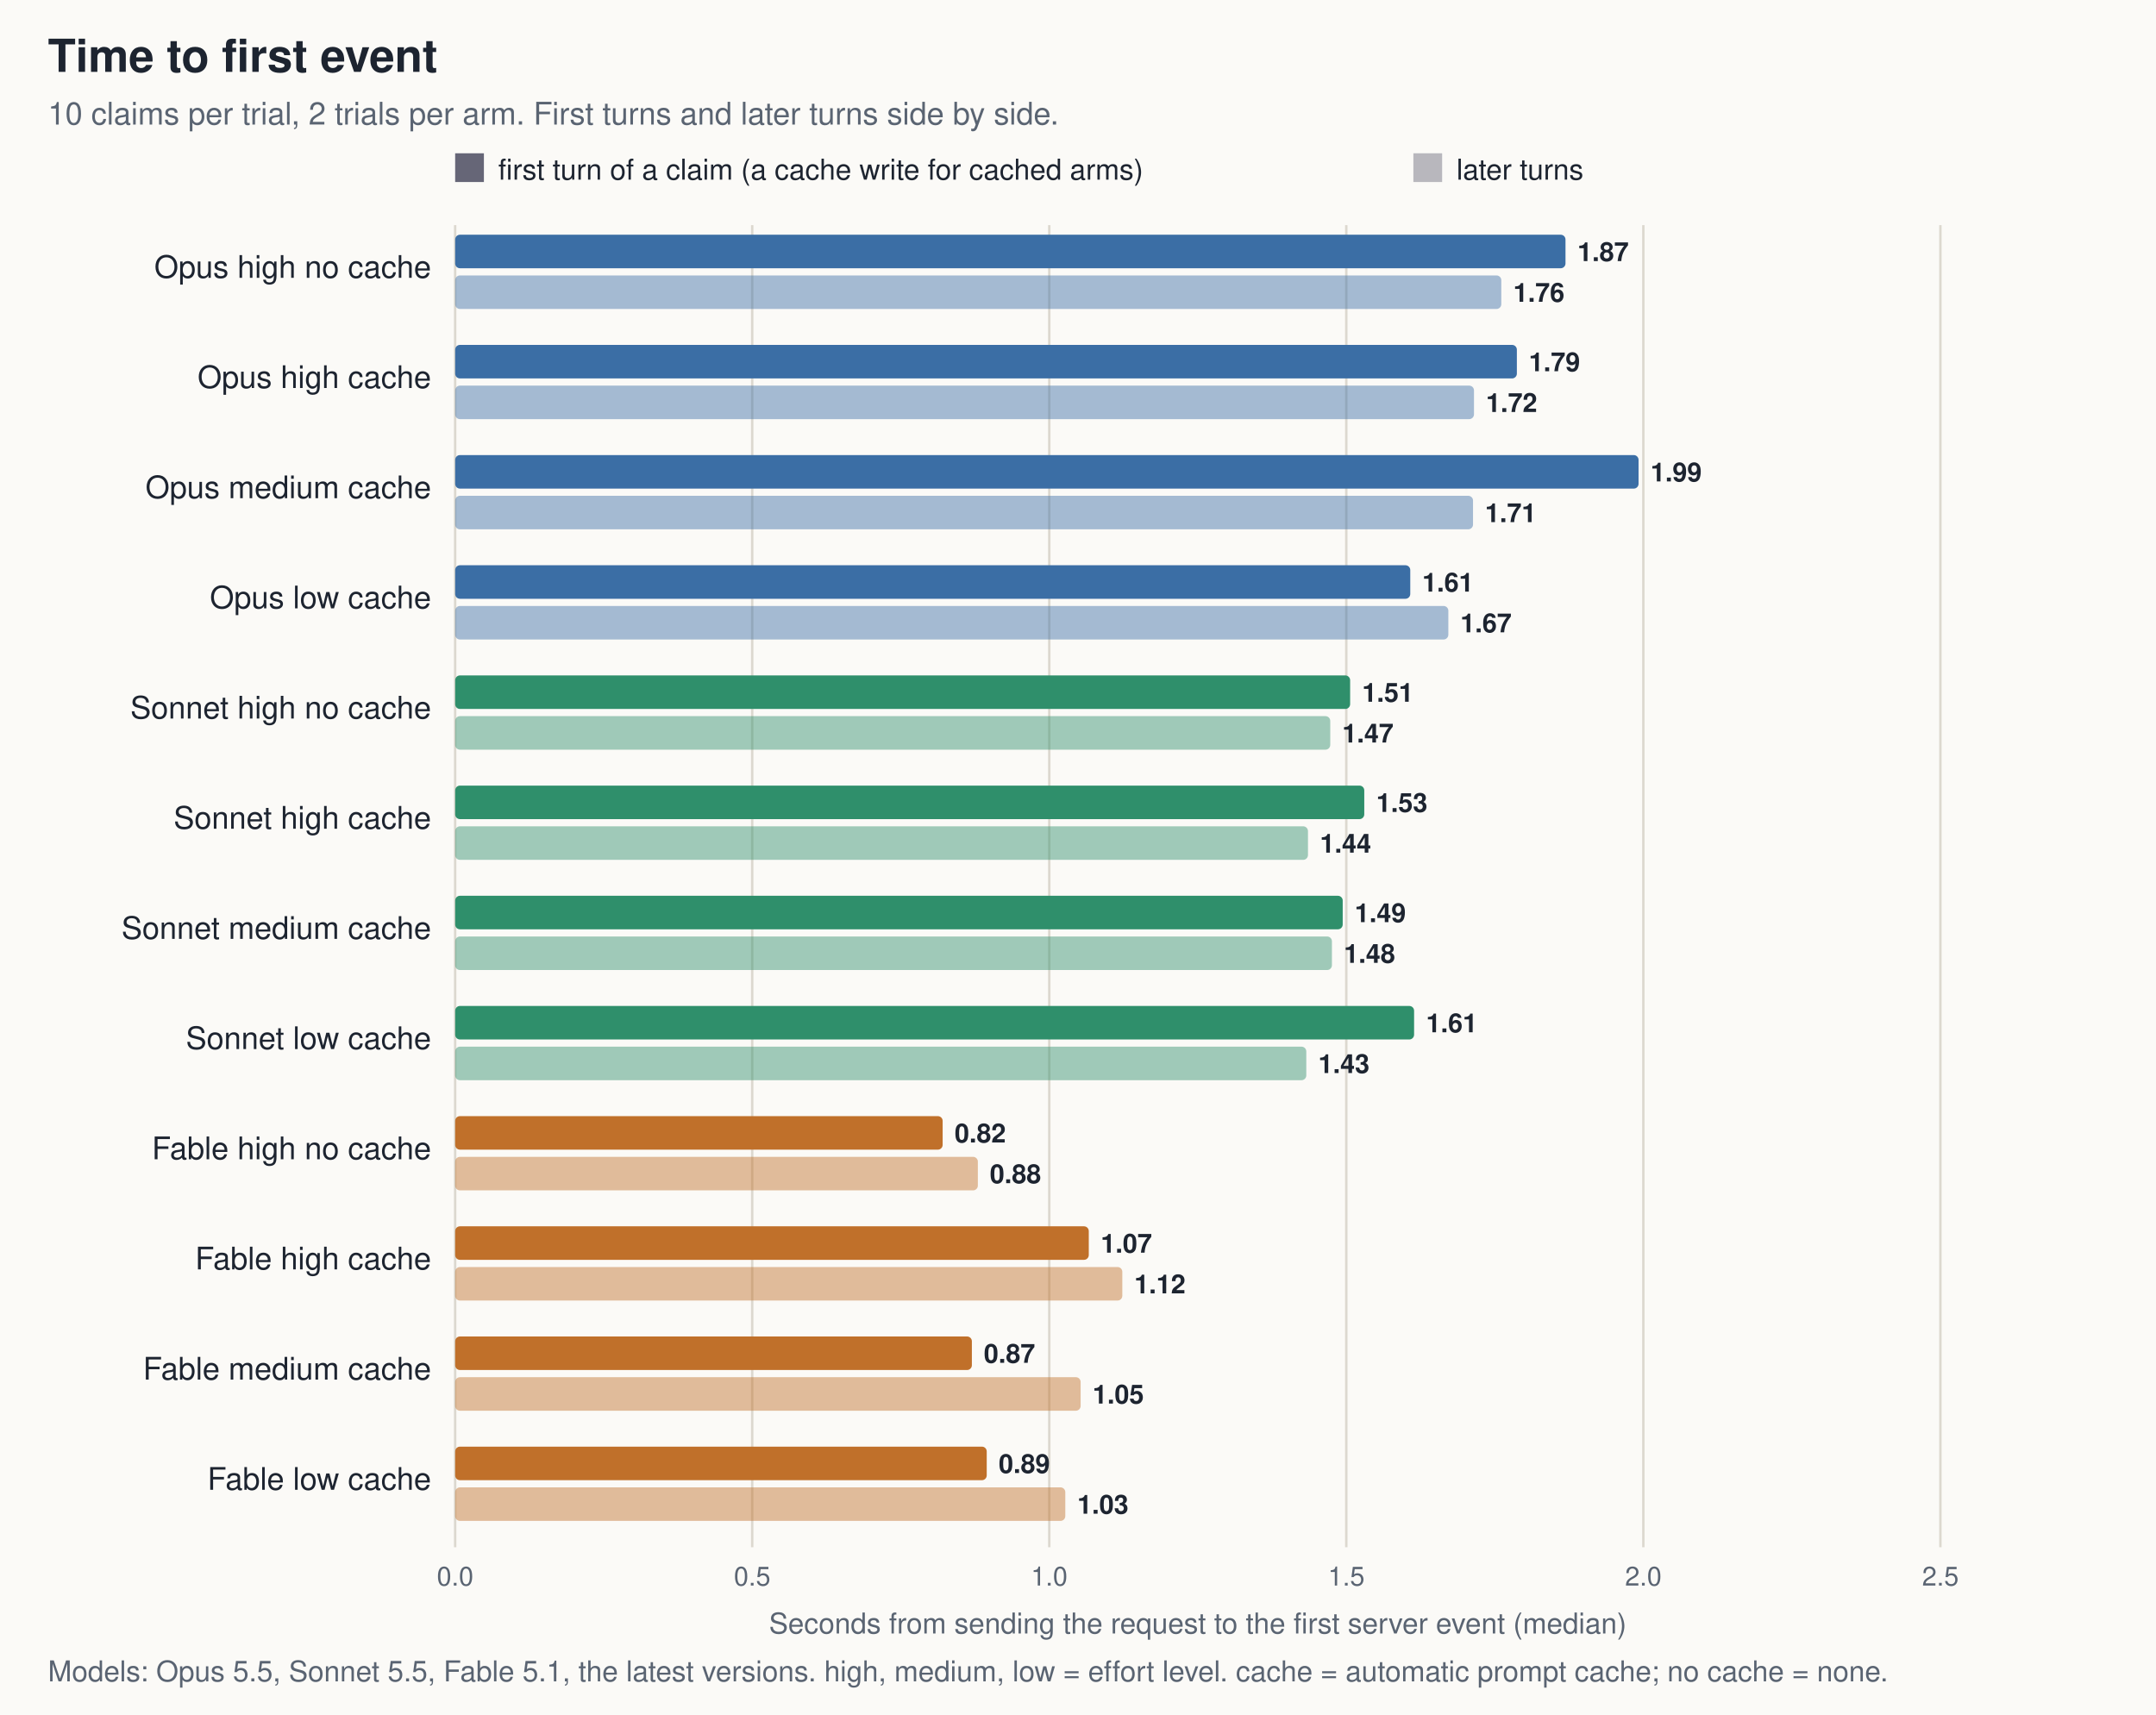
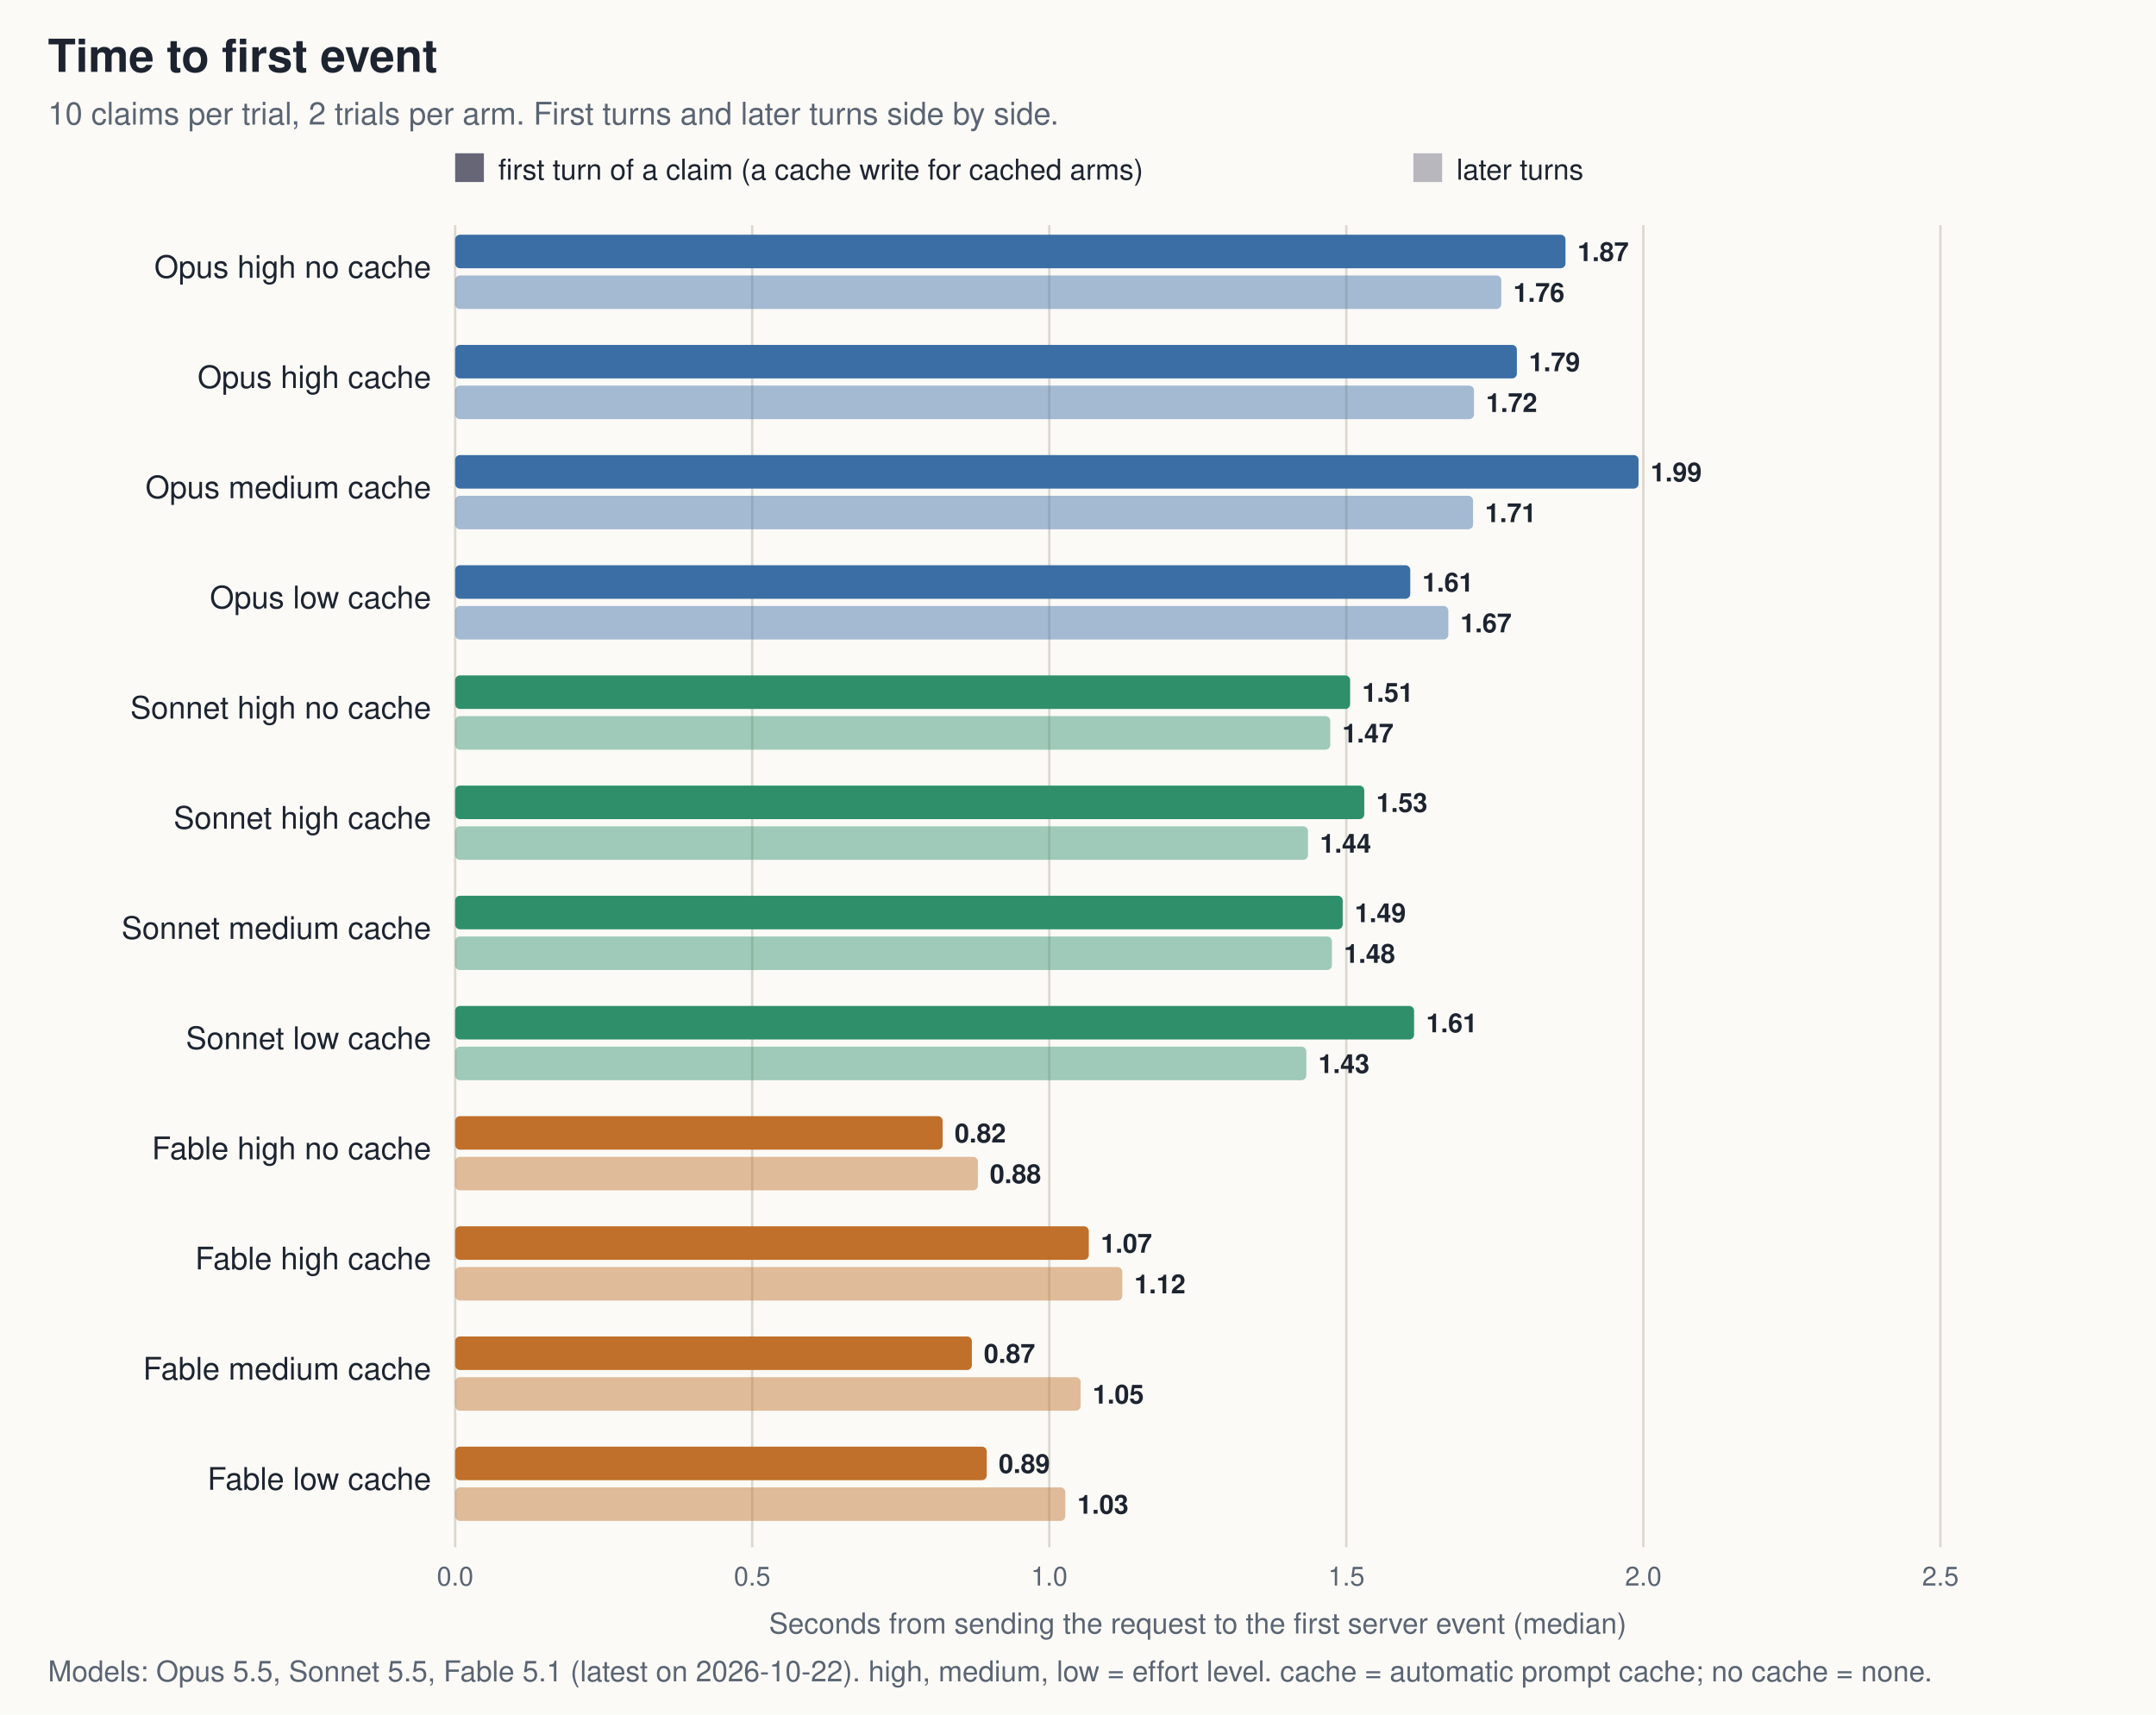
<svg xmlns="http://www.w3.org/2000/svg" viewBox="0 0 900 716" width="900" height="716" role="img" aria-label="Time to first event">
  <rect width="900" height="716" fill="#fbfaf7" />
  <g font-family="system-ui, -apple-system, Helvetica, Arial, sans-serif" fill="#1d2430">
    <text x="20" y="30" font-size="19" font-weight="700">Time to first event</text>
    <text x="20" y="52" font-size="13" fill="#5a6472">10 claims per trial, 2 trials per arm. First turns and later turns side by side.</text>
    <rect x="190" y="64" width="12" height="12" fill="#667" />
    <text x="208" y="75" font-size="12">first turn of a claim (a cache write for cached arms)</text>
    <rect x="590" y="64" width="12" height="12" fill="#667" fill-opacity="0.45" />
    <text x="608" y="75" font-size="12">later turns</text>
    <line x1="190.0" y1="94" x2="190.0" y2="646" stroke="#dcd8cf" stroke-width="1" />
    <text x="190.0" y="662" font-size="11" text-anchor="middle" fill="#5a6472">0.0</text>
    <line x1="314.0" y1="94" x2="314.0" y2="646" stroke="#dcd8cf" stroke-width="1" />
    <text x="314.0" y="662" font-size="11" text-anchor="middle" fill="#5a6472">0.5</text>
    <line x1="438.0" y1="94" x2="438.0" y2="646" stroke="#dcd8cf" stroke-width="1" />
    <text x="438.0" y="662" font-size="11" text-anchor="middle" fill="#5a6472">1.0</text>
    <line x1="562.0" y1="94" x2="562.0" y2="646" stroke="#dcd8cf" stroke-width="1" />
    <text x="562.0" y="662" font-size="11" text-anchor="middle" fill="#5a6472">1.5</text>
    <line x1="686.0" y1="94" x2="686.0" y2="646" stroke="#dcd8cf" stroke-width="1" />
    <text x="686.0" y="662" font-size="11" text-anchor="middle" fill="#5a6472">2.0</text>
    <line x1="810.0" y1="94" x2="810.0" y2="646" stroke="#dcd8cf" stroke-width="1" />
    <text x="810.0" y="662" font-size="11" text-anchor="middle" fill="#5a6472">2.5</text>
    <text x="500.0" y="682" font-size="12" text-anchor="middle" fill="#5a6472">Seconds from sending the request to the first server event (median)</text>
    <text x="180" y="116" font-size="13" text-anchor="end">Opus high no cache</text>
    <rect x="190" y="98" width="463.5" height="14" rx="2" fill="#3b6ea5" fill-opacity="1.0" />
    <text x="658.5" y="109" font-size="11" font-weight="600">1.87</text>
    <rect x="190" y="115" width="436.7" height="14" rx="2" fill="#3b6ea5" fill-opacity="0.45" />
    <text x="631.7" y="126" font-size="11" font-weight="600">1.76</text>
    <text x="180" y="162" font-size="13" text-anchor="end">Opus high cache</text>
    <rect x="190" y="144" width="443.2" height="14" rx="2" fill="#3b6ea5" fill-opacity="1.0" />
    <text x="638.2" y="155" font-size="11" font-weight="600">1.79</text>
    <rect x="190" y="161" width="425.3" height="14" rx="2" fill="#3b6ea5" fill-opacity="0.45" />
    <text x="620.3" y="172" font-size="11" font-weight="600">1.72</text>
    <text x="180" y="208" font-size="13" text-anchor="end">Opus medium cache</text>
    <rect x="190" y="190" width="494.0" height="14" rx="2" fill="#3b6ea5" fill-opacity="1.0" />
    <text x="689.0" y="201" font-size="11" font-weight="600">1.99</text>
    <rect x="190" y="207" width="424.9" height="14" rx="2" fill="#3b6ea5" fill-opacity="0.45" />
    <text x="619.9" y="218" font-size="11" font-weight="600">1.71</text>
    <text x="180" y="254" font-size="13" text-anchor="end">Opus low cache</text>
    <rect x="190" y="236" width="398.7" height="14" rx="2" fill="#3b6ea5" fill-opacity="1.0" />
    <text x="593.7" y="247" font-size="11" font-weight="600">1.61</text>
    <rect x="190" y="253" width="414.6" height="14" rx="2" fill="#3b6ea5" fill-opacity="0.45" />
    <text x="609.6" y="264" font-size="11" font-weight="600">1.67</text>
    <text x="180" y="300" font-size="13" text-anchor="end">Sonnet high no cache</text>
    <rect x="190" y="282" width="373.6" height="14" rx="2" fill="#2f8f6b" fill-opacity="1.0" />
    <text x="568.6" y="293" font-size="11" font-weight="600">1.51</text>
    <rect x="190" y="299" width="365.3" height="14" rx="2" fill="#2f8f6b" fill-opacity="0.45" />
    <text x="560.3" y="310" font-size="11" font-weight="600">1.47</text>
    <text x="180" y="346" font-size="13" text-anchor="end">Sonnet high cache</text>
    <rect x="190" y="328" width="379.5" height="14" rx="2" fill="#2f8f6b" fill-opacity="1.0" />
    <text x="574.5" y="339" font-size="11" font-weight="600">1.53</text>
    <rect x="190" y="345" width="356.0" height="14" rx="2" fill="#2f8f6b" fill-opacity="0.45" />
    <text x="551.0" y="356" font-size="11" font-weight="600">1.44</text>
    <text x="180" y="392" font-size="13" text-anchor="end">Sonnet medium cache</text>
    <rect x="190" y="374" width="370.5" height="14" rx="2" fill="#2f8f6b" fill-opacity="1.0" />
    <text x="565.5" y="385" font-size="11" font-weight="600">1.49</text>
    <rect x="190" y="391" width="366.0" height="14" rx="2" fill="#2f8f6b" fill-opacity="0.45" />
    <text x="561.0" y="402" font-size="11" font-weight="600">1.48</text>
    <text x="180" y="438" font-size="13" text-anchor="end">Sonnet low cache</text>
    <rect x="190" y="420" width="400.3" height="14" rx="2" fill="#2f8f6b" fill-opacity="1.0" />
    <text x="595.3" y="431" font-size="11" font-weight="600">1.61</text>
    <rect x="190" y="437" width="355.3" height="14" rx="2" fill="#2f8f6b" fill-opacity="0.45" />
    <text x="550.3" y="448" font-size="11" font-weight="600">1.43</text>
    <text x="180" y="484" font-size="13" text-anchor="end">Fable high no cache</text>
    <rect x="190" y="466" width="203.5" height="14" rx="2" fill="#c0702a" fill-opacity="1.0" />
    <text x="398.5" y="477" font-size="11" font-weight="600">0.82</text>
    <rect x="190" y="483" width="218.2" height="14" rx="2" fill="#c0702a" fill-opacity="0.45" />
    <text x="413.2" y="494" font-size="11" font-weight="600">0.88</text>
    <text x="180" y="530" font-size="13" text-anchor="end">Fable high cache</text>
    <rect x="190" y="512" width="264.5" height="14" rx="2" fill="#c0702a" fill-opacity="1.0" />
    <text x="459.5" y="523" font-size="11" font-weight="600">1.07</text>
    <rect x="190" y="529" width="278.5" height="14" rx="2" fill="#c0702a" fill-opacity="0.45" />
    <text x="473.5" y="540" font-size="11" font-weight="600">1.12</text>
    <text x="180" y="576" font-size="13" text-anchor="end">Fable medium cache</text>
    <rect x="190" y="558" width="215.7" height="14" rx="2" fill="#c0702a" fill-opacity="1.0" />
    <text x="410.7" y="569" font-size="11" font-weight="600">0.87</text>
    <rect x="190" y="575" width="261.1" height="14" rx="2" fill="#c0702a" fill-opacity="0.45" />
    <text x="456.1" y="586" font-size="11" font-weight="600">1.05</text>
    <text x="180" y="622" font-size="13" text-anchor="end">Fable low cache</text>
    <rect x="190" y="604" width="221.9" height="14" rx="2" fill="#c0702a" fill-opacity="1.0" />
    <text x="416.9" y="615" font-size="11" font-weight="600">0.89</text>
    <rect x="190" y="621" width="254.7" height="14" rx="2" fill="#c0702a" fill-opacity="0.45" />
    <text x="449.7" y="632" font-size="11" font-weight="600">1.03</text>
-     <text x="20" y="702" font-size="12" fill="#5a6472">Models: Opus 5.5, Sonnet 5.5, Fable 5.1, the latest versions. high, medium, low = effort level. cache = automatic prompt cache; no cache = none.</text>
+     <text x="20" y="702" font-size="12" fill="#5a6472">Models: Opus 5.5, Sonnet 5.5, Fable 5.1 (latest on 2026-10-22). high, medium, low = effort level. cache = automatic prompt cache; no cache = none.</text>
  </g>
</svg>
